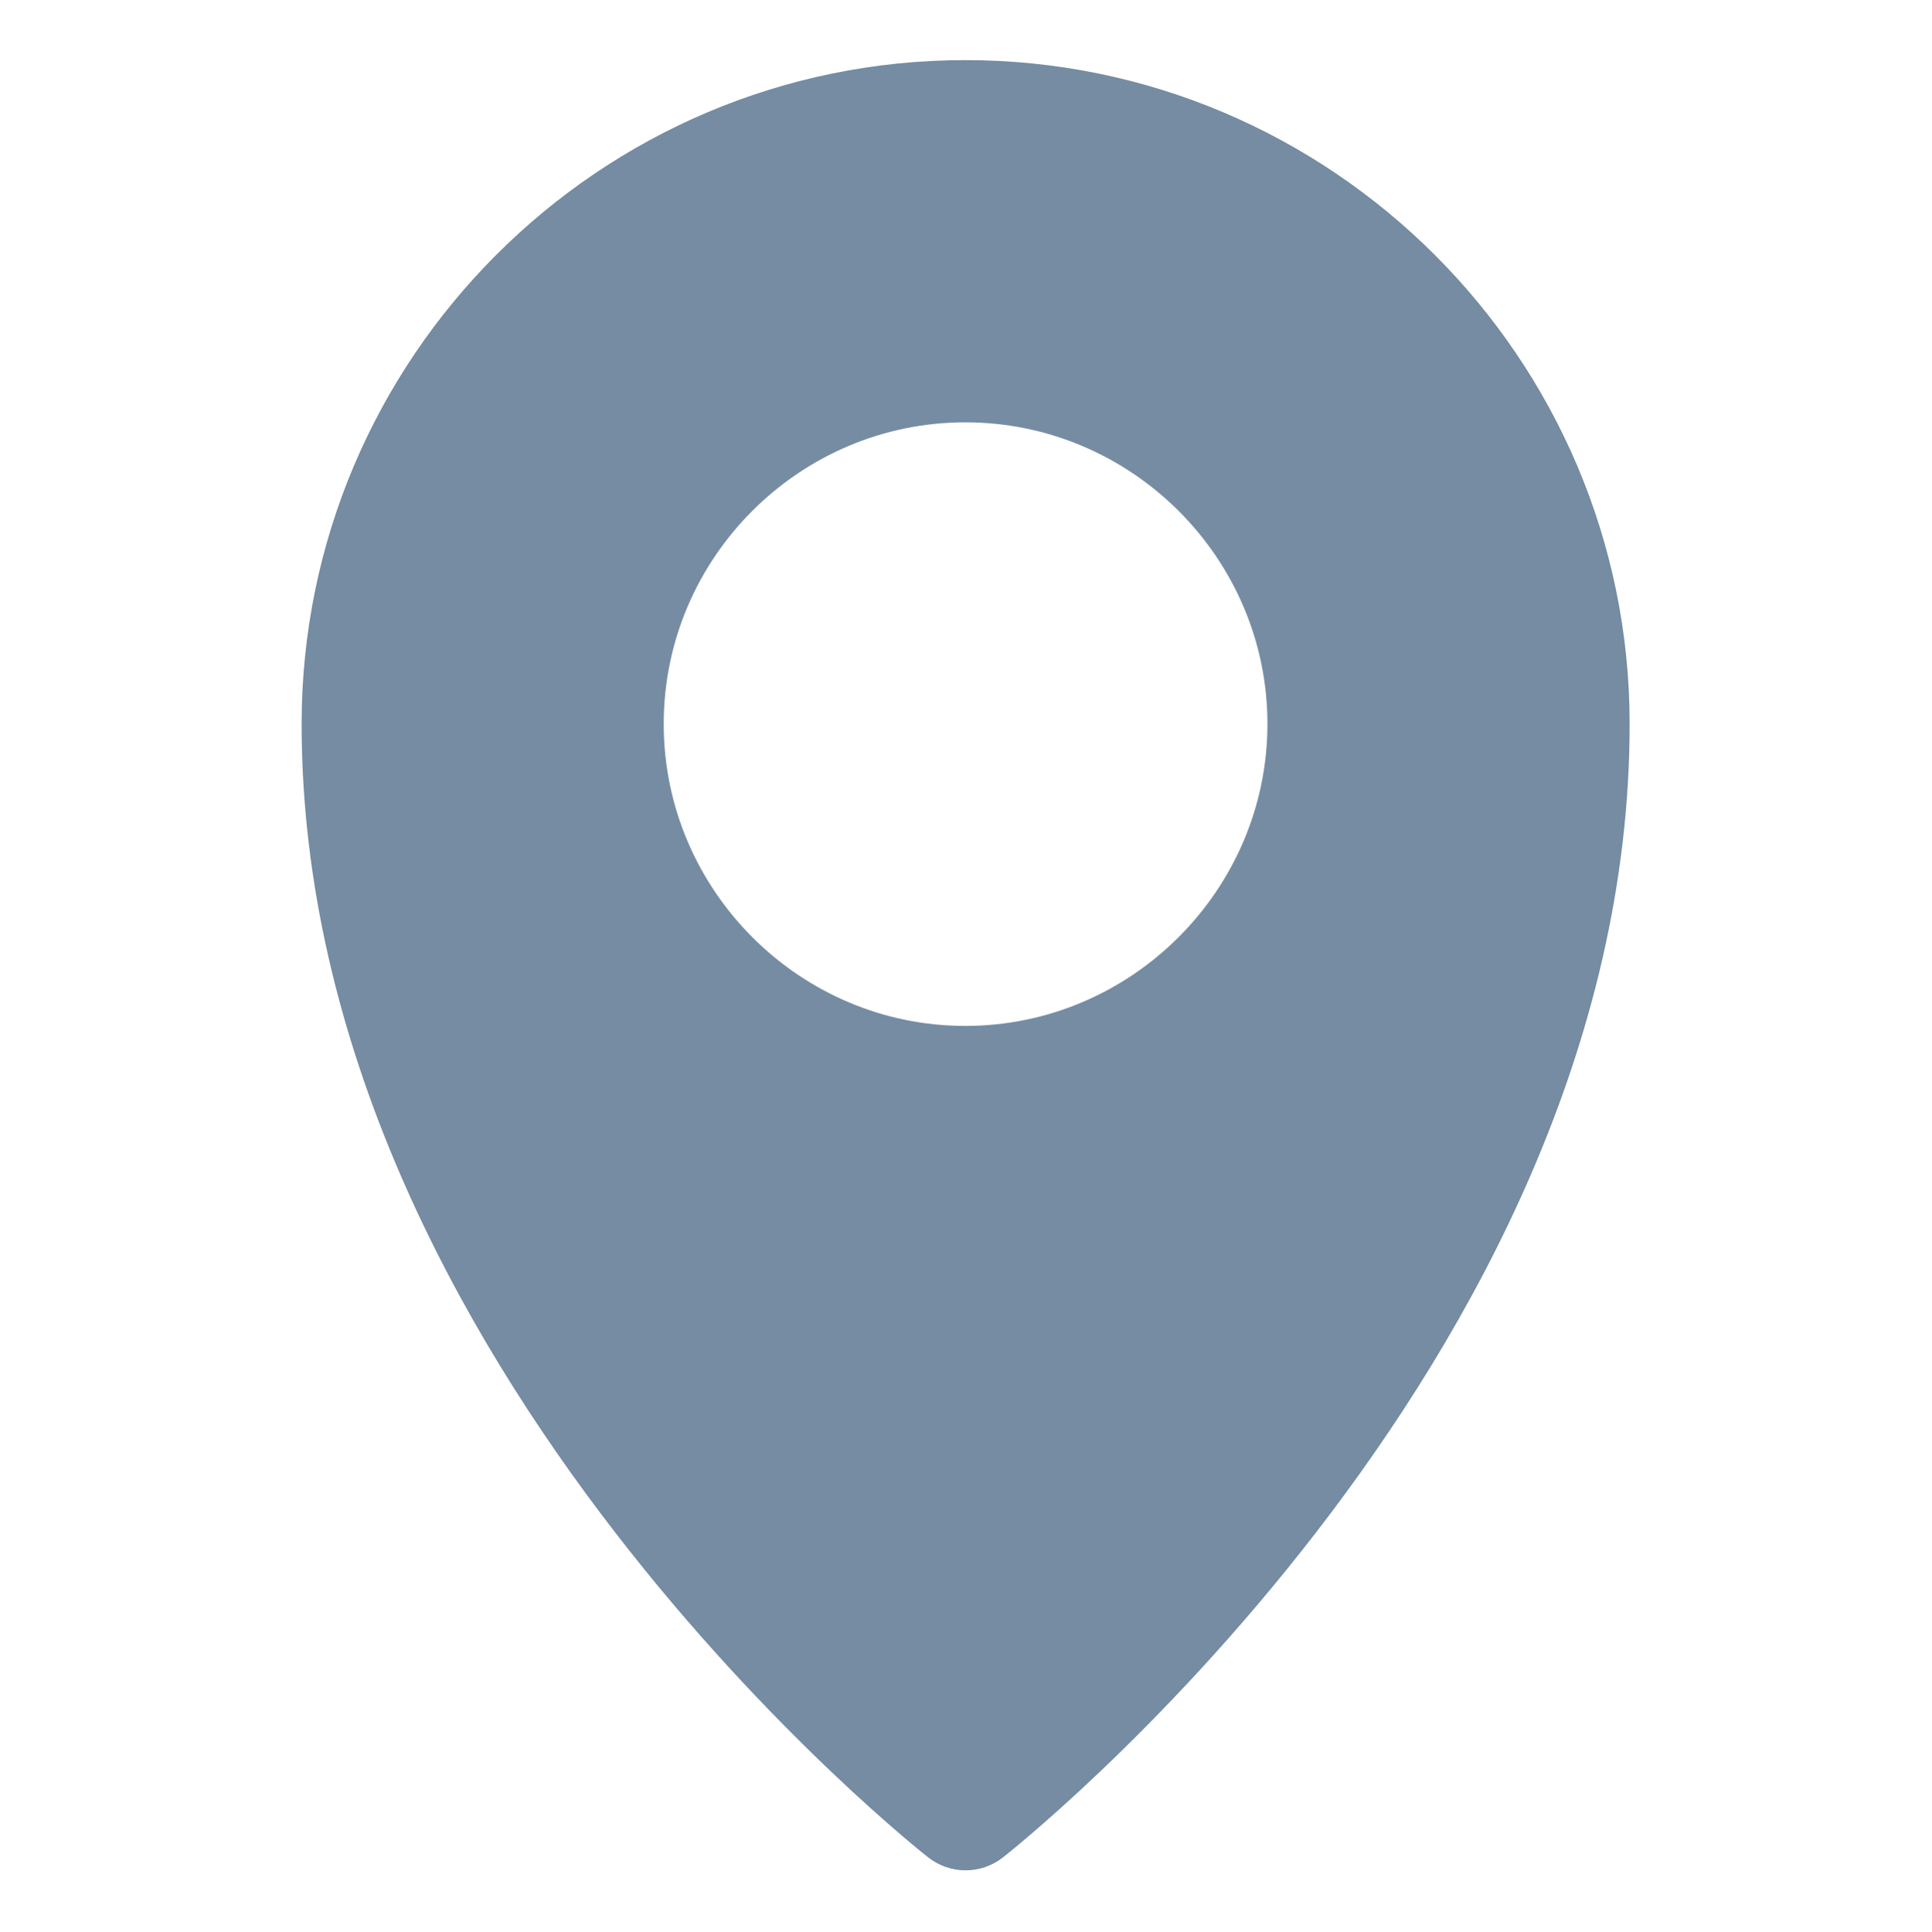
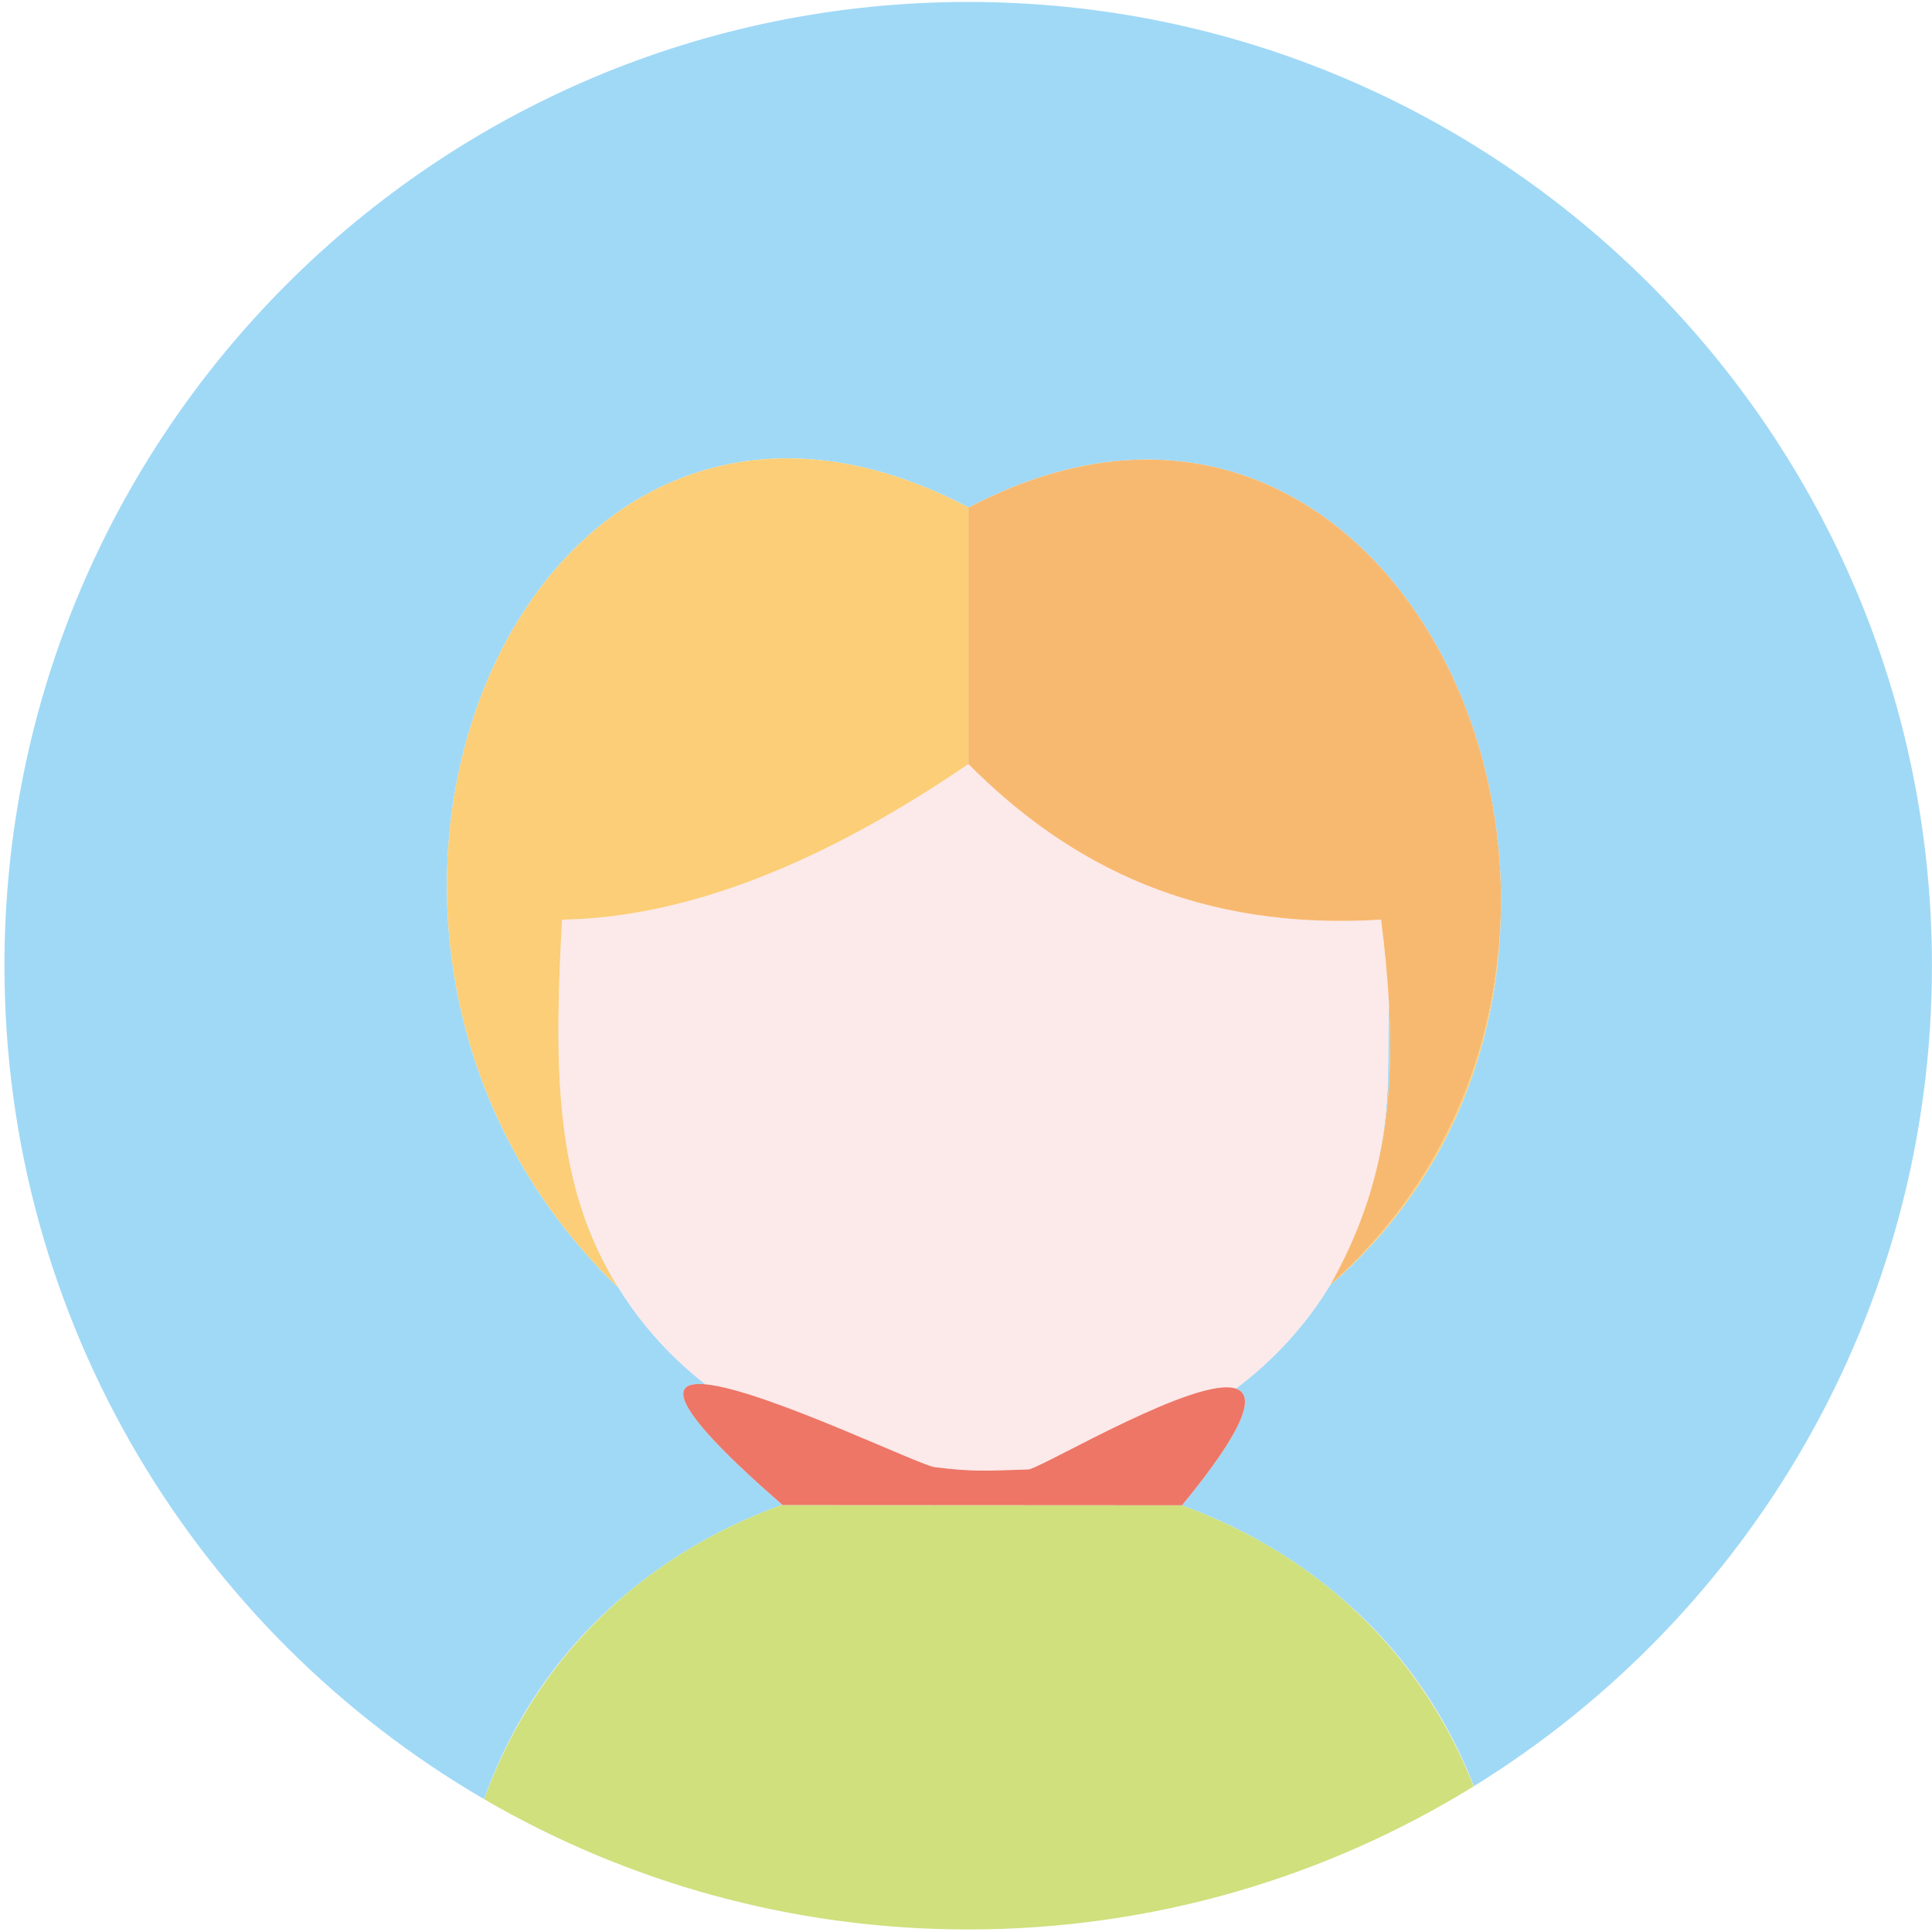
- <svg xmlns="http://www.w3.org/2000/svg" viewBox="0 0 8.467 8.467" id="svg8" version="1.1" xmlnsCc="http://creativecommons.org/ns#" xmlnsDc="http://purl.org/dc/elements/1.1/" xmlnsInkscape="http://www.inkscape.org/namespaces/inkscape" xmlnsRdf="http://www.w3.org/1999/02/22-rdf-syntax-ns#" xmlnsSodipodi="http://sodipodi.sourceforge.net/DTD/sodipodi-0.dtd" xmlnsSvg="http://www.w3.org/2000/svg">
-   <defs id="defs2" />
-   <g id="layer1" transform="translate(0,-288.5333)">
-     <path d="m 15.996,0.996 c -6.063,0 -10.998,4.937 -10.998,11 -3.8e-6,10.669 10.379,18.779 10.379,18.779 0.365,0.29 0.881,0.29 1.246,0 0,0 10.381,-8.111 10.381,-18.779 C 27.004,5.933 22.059,0.996 15.996,0.996 Z m 0,6.002 c 2.75,0 5.006,2.248 5.006,4.998 C 21.002,14.746 18.746,17 15.996,17 c -2.75,0 -4.998,-2.254 -4.998,-5.004 9e-6,-2.75 2.248,-4.998 4.998,-4.998 z" id="path929" style="color:#000000;font-style:normal;font-variant:normal;font-weight:normal;font-stretch:normal;font-size:medium;line-height:normal;font-family:sans-serif;font-variant-ligatures:normal;font-variant-position:normal;font-variant-caps:normal;font-variant-numeric:normal;font-variant-alternates:normal;font-feature-settings:normal;text-indent:0;text-align:start;text-decoration:none;text-decoration-line:none;text-decoration-style:solid;text-decoration-color:#000000;letter-spacing:normal;word-spacing:normal;text-transform:none;writing-mode:lr-tb;direction:ltr;text-orientation:mixed;dominant-baseline:auto;baseline-shift:baseline;text-anchor:start;white-space:normal;shape-padding:0;clip-rule:nonzero;display:inline;overflow:visible;visibility:visible;opacity:1;isolation:auto;mix-blend-mode:normal;color-interpolation:sRGB;color-interpolation-filters:linearRGB;solid-color:#000000;solid-opacity:1;vector-effect:none;fill:#758CA3;fill-opacity:1;fill-rule:nonzero;stroke:none;stroke-width:2;stroke-linecap:round;stroke-linejoin:round;stroke-miterlimit:4;stroke-dasharray:none;stroke-dashoffset:0;stroke-opacity:1;paint-order:stroke fill markers;color-rendering:auto;image-rendering:auto;shape-rendering:auto;text-rendering:auto;enable-background:accumulate" transform="matrix(0.2645833,0,0,0.2645833,0,288.5333)" />
-   </g>
+ <svg xmlns="http://www.w3.org/2000/svg" width="40px" height="40px" viewBox="0 -1 1026 1026" class="icon" version="1.1">
+   <path d="M737.554 530.828c-0.171 10.783-0.367 21.783-0.367 32.954 0 17.918-1.695 34.72-4.861 50.418 5.519-25.474 6.989-52.547 5.227-83.373zM296.809 563.366c0-8.205-0.112-16.277-0.237-24.212-0.083 8.293-0.012 16.356 0.237 24.212zM545.923 779.368a3.111 3.111 0 0 0 0.97-0.183c-0.704 0.087-1.412 0.137-2.116 0.221l1.145-0.037zM731.465 618.058c0.233-0.987 0.466-1.983 0.687-2.978-0.208 1.008-0.466 1.978-0.687 2.978z" fill="#A0D9F6" />
+   <path d="M514.164 0.033C231.521 0.033 2.362 229.197 2.362 511.84c0 188.941 102.42 353.962 254.749 442.628 17.039-47.953 45.937-86.055 81.907-114.232 22.437-17.735 48.119-31.946 76.421-42.097-59.536-51.839-61.231-65.946-40.76-63.997-29.626-23.066-53.217-54.658-66.367-94.768 4.761 15.048 11.208 29.414 19.901 43.304-194.656-187.691-50.456-538.492 186.075-414.227v-0.062l0.112 0.121c3.707-1.945 7.385-3.774 11.046-5.481 0.787-0.367 1.566-0.675 2.349-1.033a249.46 249.46 0 0 1 8.609-3.769c0.171-0.071 0.337-0.125 0.508-0.192 151.672-61.606 263.7 77.025 260.106 225.781-1.145 71.156-28.589 144.2-90.532 197.563 0.192-0.342 0.354-0.679 0.546-1.02-13.457 22.446-30.805 41.118-50.743 56.054 10.213 3.365 5.952 19.997-28.548 61.972h-0.267c28.144 10.175 53.692 24.353 76.009 42.038 34.137 26.802 61.918 62.539 79.178 107.18 145.995-90.153 243.312-251.588 243.312-435.76 0-282.647-229.159-511.81-511.81-511.81z" fill="#A0D9F6" />
+   <path d="M703.484 840.419c35.141 27.844 62.247 64.33 79.074 107.247 0.033-0.021 0.071-0.042 0.1-0.067-17.252-44.646-45.033-80.382-79.174-107.18zM544.781 779.405c0.704-0.083 1.412-0.133 2.116-0.221 10.633-3.17 88.97-49.51 109.4-42.78 19.934-14.936 37.282-33.608 50.743-56.054 11.458-20.555 19.413-40.897 24.428-62.297 0.221-1 0.479-1.97 0.687-2.978 0.067-0.292 0.112-0.587 0.175-0.875 3.165-15.702 4.861-32.504 4.861-50.418 0-11.171 0.196-22.171 0.367-32.954-0.783-13.678-2.183-28.089-4.144-43.429-96.576 5.902-165.05-28.218-219.121-82.644-75.917 51.714-148.173 81.465-215.822 82.644-1.008 18.276-1.724 35.437-1.891 51.751 0.125 7.934 0.233 16.011 0.237 24.212 0.887 27.631 4.119 52.672 11.504 76.005 13.149 40.11 36.74 71.702 66.367 94.768 31.717 3.016 116.652 44.554 122.25 44.05 19.438 2.549 28.585 1.812 47.844 1.22zM339.018 840.236c-35.97 28.177-64.867 66.279-81.907 114.232l0.017 0.012c16.598-45.978 44.791-84.918 81.89-114.244z" fill="#FCE9EA" />
+   <path d="M703.484 840.419c-22.317-17.685-47.865-31.859-76.009-42.038l-211.895-0.117a1.945 1.945 0 0 0-0.146-0.125c-28.302 10.154-53.984 24.366-76.421 42.097-37.098 29.326-65.292 68.27-81.89 114.244 75.538 43.967 163.342 69.165 257.036 69.165 98.429 0 190.357-27.819 268.394-75.98-16.819-42.917-43.929-79.407-79.07-107.247z" fill="#CFE07D" />
+   <path d="M415.584 798.265l211.895 0.117h0.267c34.499-41.976 38.764-58.607 28.548-61.972-20.426-6.731-98.767 39.61-109.4 42.78a3.149 3.149 0 0 1-0.97 0.183l-1.141 0.037c-19.259 0.591-28.406 1.329-47.853-1.216-5.594 0.504-90.528-41.039-122.25-44.05-20.476-1.949-18.776 12.158 40.76 63.997a1.945 1.945 0 0 1 0.146 0.125z" fill="#ED7667" />
+   <path d="M536.41 258.227c0.171-0.071 0.337-0.125 0.508-0.192l-0.508 0.192zM296.575 539.154c0.171-16.315 0.883-33.479 1.891-51.751 67.649-1.183 139.905-30.934 215.822-82.644V268.453c-236.531-124.265-380.727 226.531-186.071 414.222-8.693-13.895-15.14-28.256-19.901-43.304-7.385-23.333-10.617-48.373-11.504-76.005a565.074 565.074 0 0 1-0.237-24.212zM525.447 263.03c0.787-0.367 1.566-0.675 2.349-1.033-0.783 0.358-1.558 0.662-2.349 1.033zM706.491 681.375c61.943-53.363 89.387-126.406 90.532-197.563-1.699 70.282-29.189 142.821-90.532 197.563z" fill="#FBCE77" />
+   <path d="M514.289 404.755c54.071 54.425 122.549 88.55 219.121 82.644 1.962 15.34 3.365 29.751 4.144 43.429 1.762 30.822 0.292 57.895-5.227 83.377-0.062 0.287-0.108 0.583-0.175 0.875-0.221 0.995-0.454 1.991-0.687 2.978-5.015 21.4-12.97 41.743-24.428 62.297-0.192 0.342-0.354 0.679-0.546 1.02 61.343-54.742 88.833-127.281 90.532-197.563 3.59-148.752-108.434-287.387-260.106-225.781-0.171 0.071-0.337 0.125-0.508 0.192-2.853 1.166-5.731 2.462-8.609 3.769-0.783 0.358-1.562 0.662-2.349 1.033a266.191 266.191 0 0 0-11.046 5.481l-0.112-0.121v136.369z" fill="#F7B970" />
</svg>
